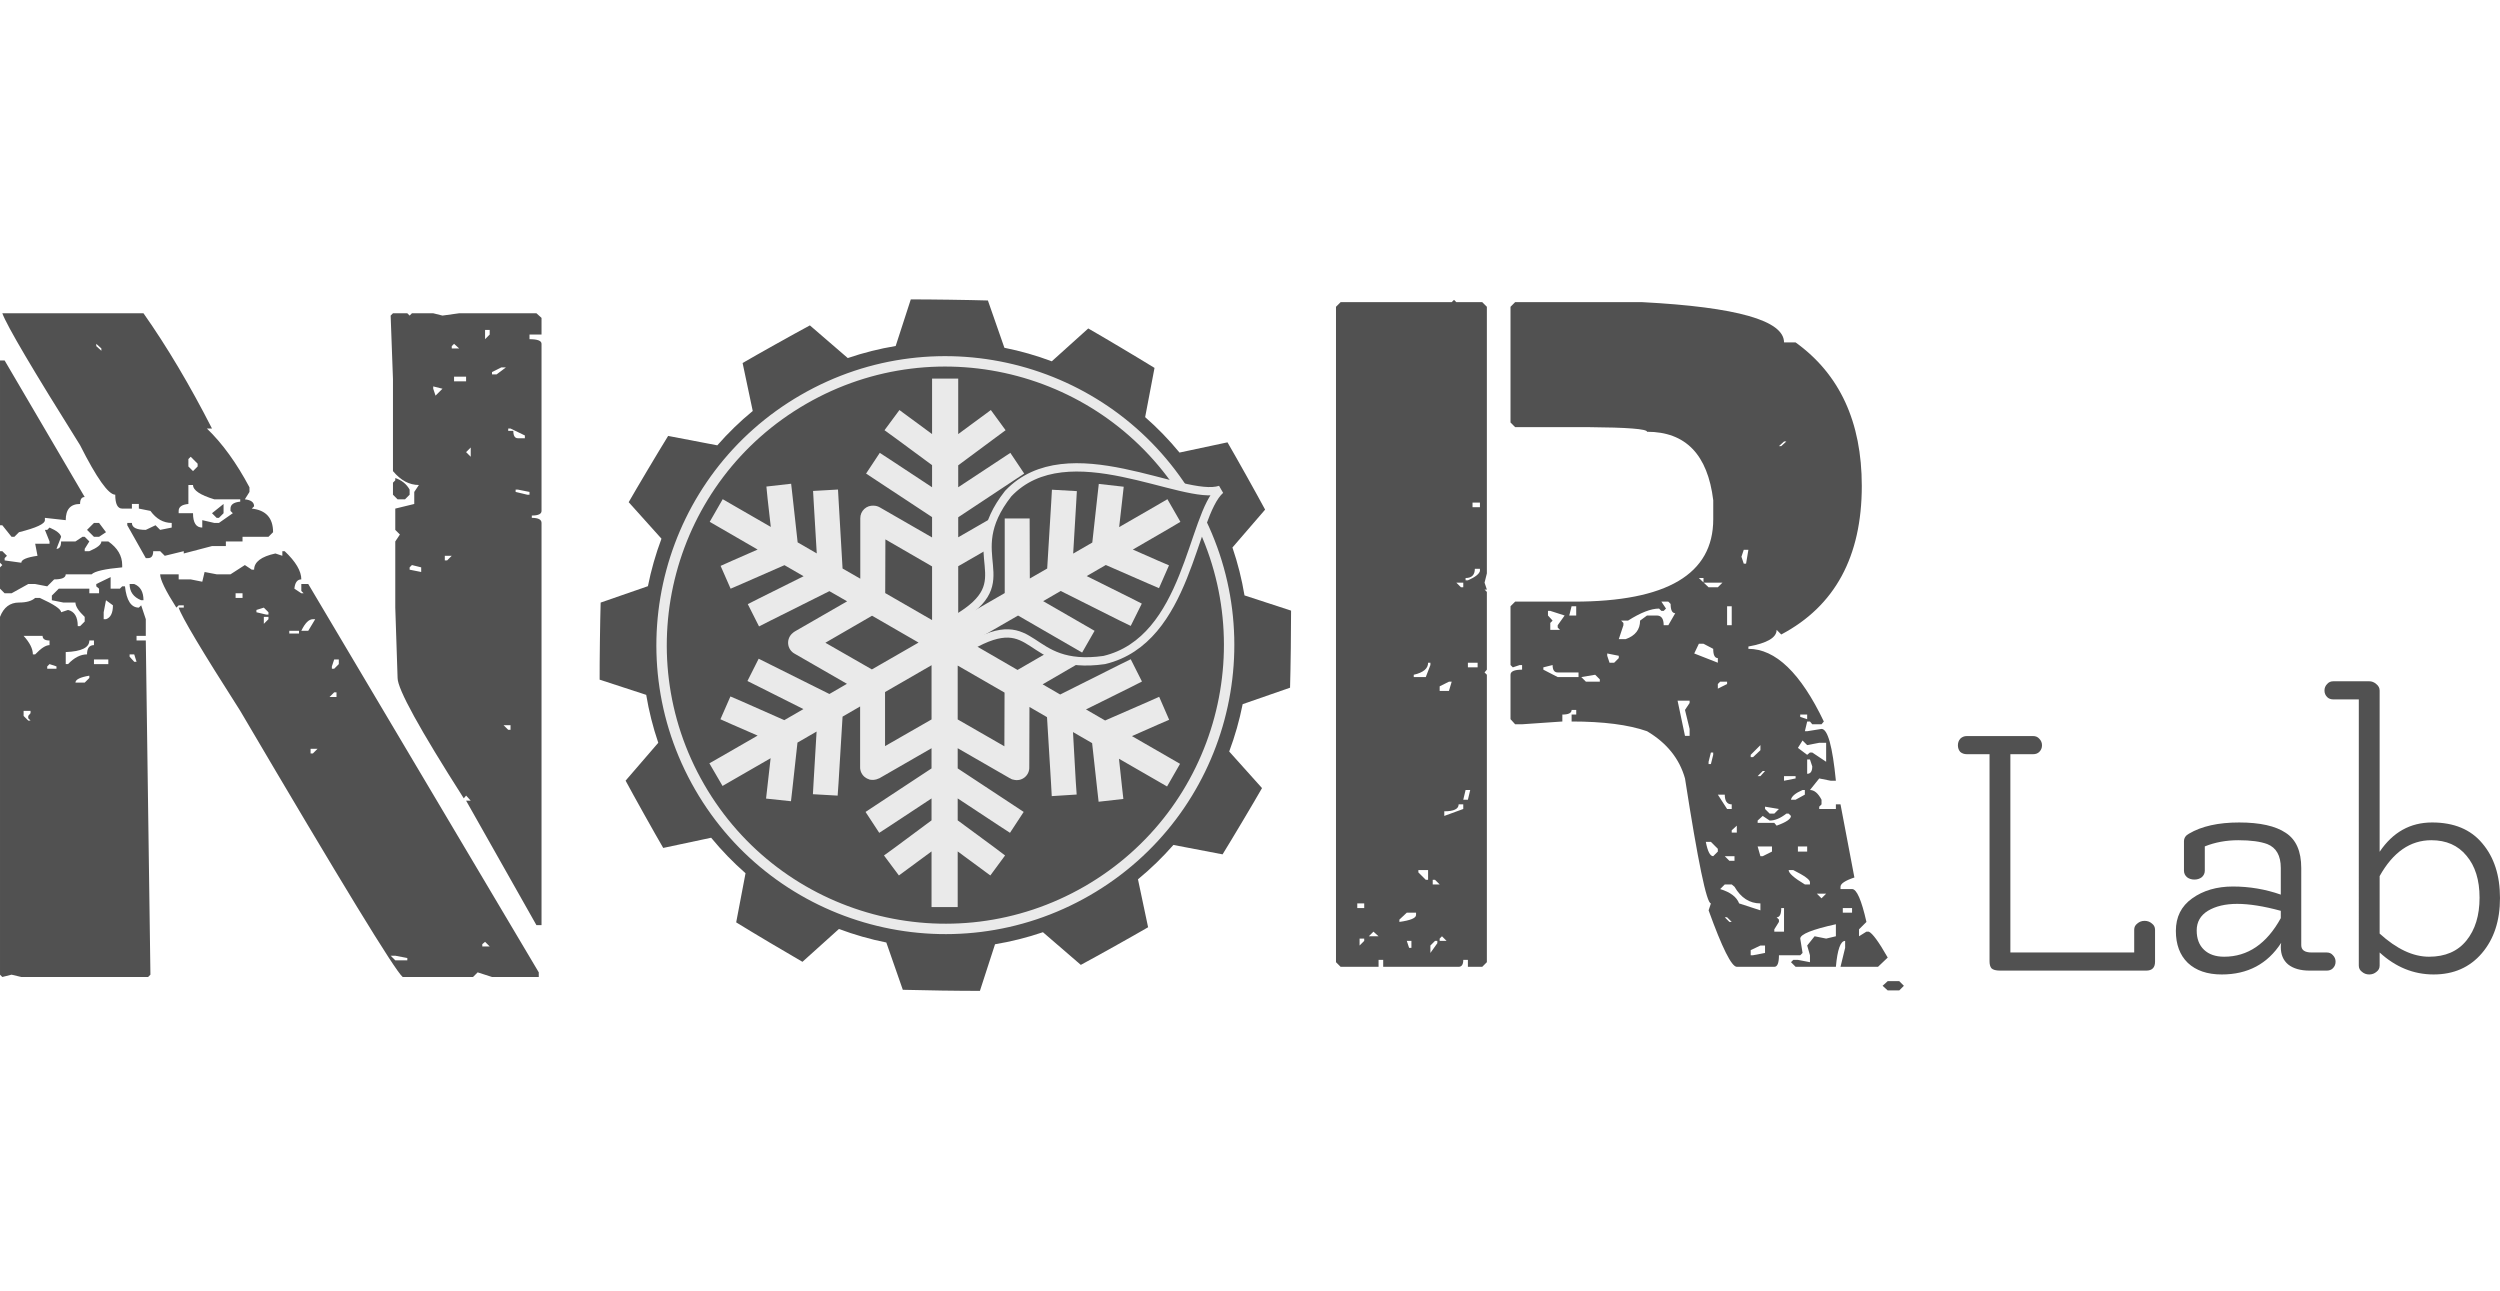
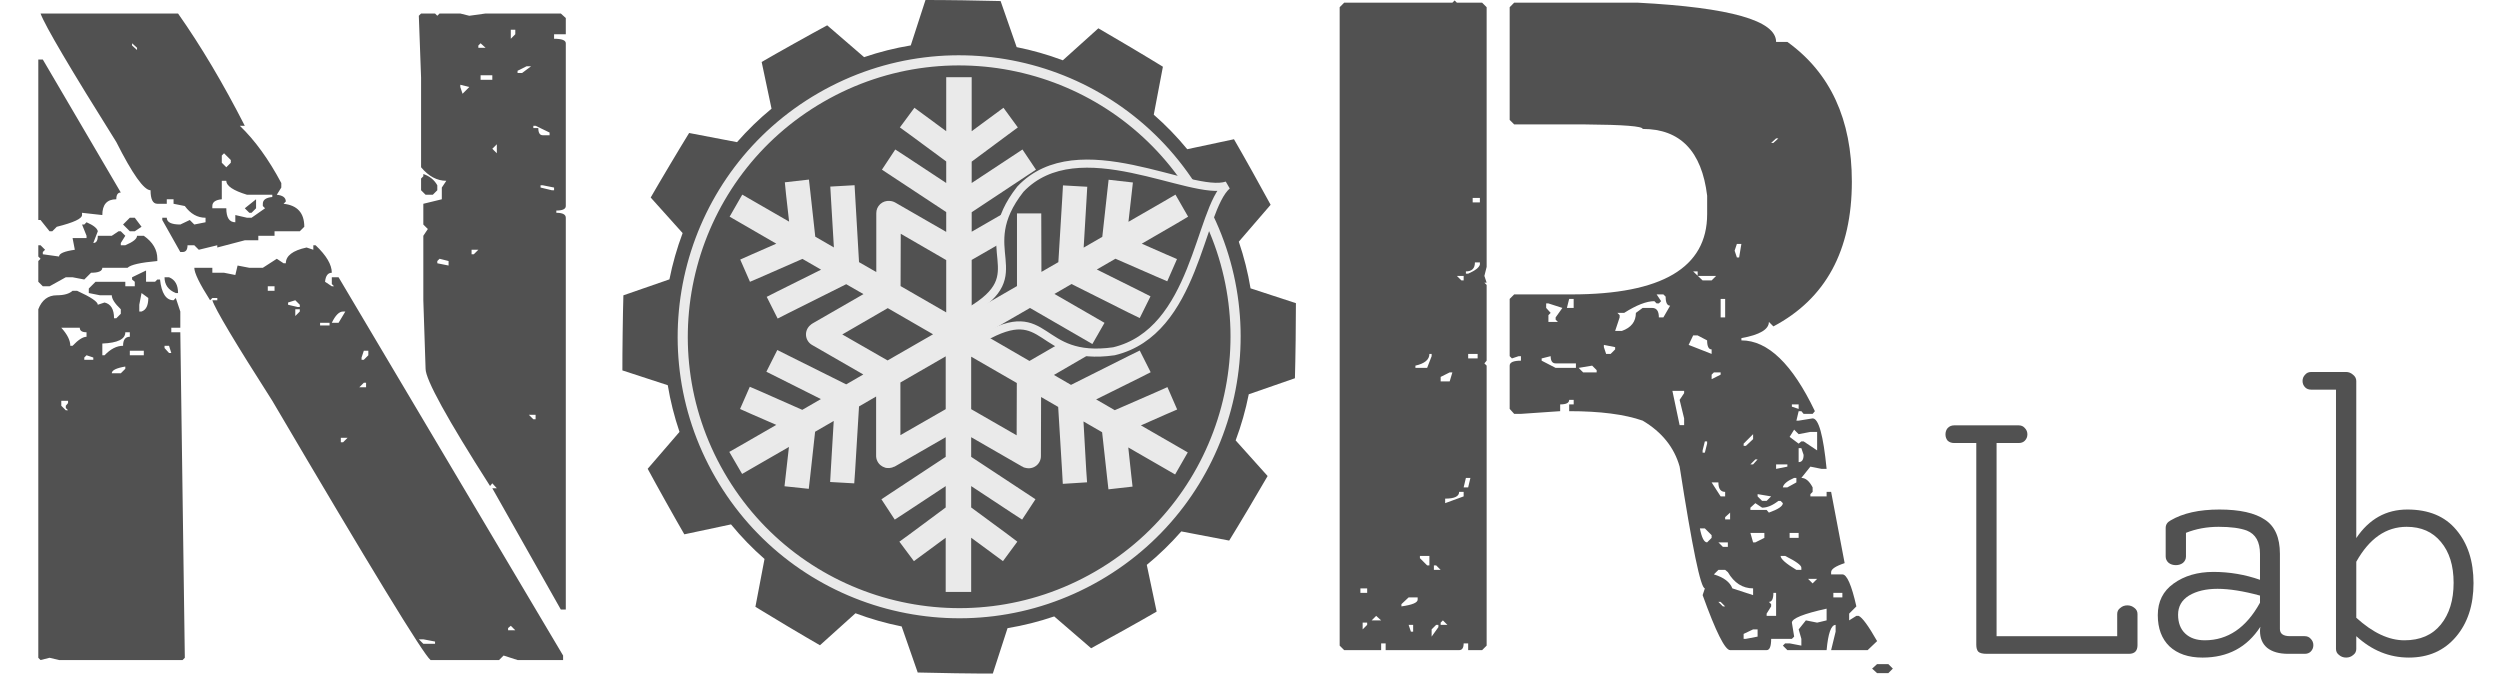
- <svg xmlns="http://www.w3.org/2000/svg" width="4tem" height="123.128" id="svg2" version="1.1">
+ <svg xmlns="http://www.w3.org/2000/svg" width="457" height="123.128" id="svg2" version="1.1">
  <defs id="defs4" />
  <g id="layer3" style="display:inline" transform="translate(-145.8036,-664.7101)" />
-   <g id="layer1" transform="translate(-145.8036,-664.7101)">
+   <g id="layer1" transform="translate(-138.8036,-664.7101)">
    <g aria-label=" " transform="translate(0.6882869,-0.852344)" style="color:#000000;font-style:normal;font-variant:normal;font-weight:500;font-stretch:normal;line-height:0.01%;font-family:'CMU Serif';-inkscape-font-specification:'CMU Serif Medium';text-indent:0;text-align:center;text-decoration:none;text-decoration-line:none;letter-spacing:0px;word-spacing:0px;text-transform:none;writing-mode:lr-tb;direction:ltr;baseline-shift:baseline;text-anchor:middle;display:inline;overflow:visible;visibility:visible;fill:#000000;fill-opacity:1;fill-rule:nonzero;stroke:none;stroke-width:1px;marker:none;enable-background:accumulate" id="flowRoot5160" />
    <g id="g3959" transform="translate(-641.6518,-54.54824)">
      <g aria-label="N" style="color:#000000;font-style:normal;font-variant:normal;font-weight:normal;font-stretch:normal;line-height:0%;font-family:Ubuntu;-inkscape-font-specification:Ubuntu;text-indent:0;text-align:center;text-decoration:none;text-decoration-line:none;letter-spacing:0px;word-spacing:0px;text-transform:none;writing-mode:lr-tb;direction:ltr;baseline-shift:baseline;text-anchor:middle;display:inline;overflow:visible;visibility:visible;fill:#515151;fill-opacity:1;fill-rule:nonzero;stroke:none;stroke-width:1px;marker:none;enable-background:accumulate" id="text3875">
        <path d="m 787.867,721.729 h 25.137 q 6.264,8.901 12.198,20.522 h -0.907 q 4.121,3.956 7.582,10.467 v 0.824 l -0.824,1.319 q 1.648,0.165 1.648,1.236 l -0.412,0.412 q 3.791,0.412 3.791,4.203 l -0.824,0.824 h -4.615 v 0.824 h -2.967 v 0.824 h -2.473 l -5.027,1.319 v -0.412 l -3.379,0.824 -0.824,-0.824 h -1.236 q 0,1.236 -0.907,1.236 h -0.412 l -3.297,-5.852 v -0.412 h 0.824 q 0,1.236 2.473,1.236 l 1.731,-0.824 0.824,0.824 2.06,-0.412 v -0.824 q -2.225,0 -3.791,-2.143 l -2.06,-0.412 v -0.824 h -1.236 v 0.824 h -1.731 q -1.236,0 -1.236,-2.473 -1.813,0 -6.264,-8.819 -12.61,-20.11 -13.846,-23.489 z m 72.115,0 0.412,0.412 0.412,-0.412 h 3.791 l 1.648,0.412 2.967,-0.412 h 13.764 l 0.907,0.824 v 2.967 h -2.143 v 0.824 q 2.143,0 2.143,0.824 v 29.753 q 0,0.824 -1.731,0.824 v 0.412 q 1.731,0 1.731,0.907 v 71.621 h -0.907 l -12.527,-22.17 h 0.824 l -0.824,-0.907 -0.412,0.494 Q 858.252,789.641 858.252,786.674 l -0.412,-12.527 v -11.786 l 0.824,-1.236 -0.824,-0.824 v -3.791 l 3.379,-0.824 v -2.143 l 0.824,-1.236 q -2.555,0 -4.615,-2.473 v -16.401 l -0.412,-11.291 0.412,-0.412 z m 13.846,2.967 v 1.648 l 0.824,-0.824 v -0.824 z m -69.23,2.473 v 0.412 l 0.907,0.824 v -0.412 z m 63.709,0 -0.412,0.412 v 0.412 h 1.319 z m -80.851,2.967 h 0.824 l 14.258,24.313 q -0.824,0 -0.824,1.236 -2.555,0 -2.555,2.885 l -3.709,-0.412 v 0.412 q 0,0.989 -4.615,2.143 l -0.824,0.824 h -0.495 l -1.648,-2.06 h -0.412 z m 87.609,2.06 v 0.412 h 0.824 l 1.648,-1.236 h -0.824 z m -6.758,0.824 v 0.824 h 2.143 v -0.824 z m -3.709,1.731 v 0.412 l 0.412,1.236 1.236,-1.236 z m 13.352,7.5 v 0.412 h 0.907 q 0,1.319 0.824,1.319 h 1.236 v -0.494 l -2.555,-1.236 z m -7.5,4.203 0.824,0.824 v -1.648 z m -49.038,0.824 -0.412,0.412 v 1.319 l 0.824,0.824 0.824,-0.824 v -0.495 z m 36.428,3.791 q 1.731,0.577 2.555,2.06 v 0.907 l -0.824,0.824 h -1.319 l -0.824,-0.824 v -2.143 l 0.412,-0.412 z m -36.84,1.236 v 3.379 q -1.731,0.165 -1.731,1.236 v 0.412 h 2.555 q 0,2.555 1.648,2.555 v -1.319 l 2.143,0.495 h 0.824 l 2.473,-1.731 -0.412,-0.412 v -0.412 q 0,-1.071 1.731,-1.236 v -0.412 h -4.615 q -3.791,-1.154 -3.791,-2.555 z m 58.269,0.824 v 0.412 l 2.06,0.495 h 0.412 v -0.495 l -2.06,-0.412 z m -52.005,2.555 v 1.648 l -0.824,0.824 h -0.412 l -0.824,-0.824 z m -23.077,3.379 h 0.907 l 1.236,1.648 -1.236,0.824 h -0.907 l -1.236,-1.236 z m -7.912,0.824 q 1.896,0.824 2.06,1.648 l -0.824,2.143 q 0.824,0 0.824,-1.319 h 2.555 l 1.236,-0.824 h 0.412 l 0.824,0.824 -0.824,1.319 v 0.412 h 0.824 q 2.143,-0.907 2.143,-1.731 h 1.236 q 2.473,1.731 2.473,4.203 v 0.412 q -4.615,0.412 -5.44,1.236 h -4.615 q 0,0.907 -2.06,0.907 l -1.236,1.236 -2.143,-0.412 h -1.236 l -2.967,1.648 h -1.236 l -0.824,-0.824 v -3.791 l 0.412,-0.412 -0.412,-0.412 v -2.06 h 0.412 l 0.824,0.824 -0.412,0.412 v 0.412 l 2.967,0.412 q 0,-0.824 2.885,-1.236 l -0.412,-2.143 h 2.555 v -0.412 l -0.824,-2.06 h 0.412 z m 41.456,4.203 h 0.412 q 2.967,2.802 2.967,5.027 -1.071,0 -1.236,1.648 l 1.236,0.824 h 0.412 l -0.412,-0.412 v -1.236 h 1.236 l 41.044,69.148 v 0.824 h -8.324 l -2.555,-0.824 -0.824,0.824 h -12.527 q -1.978,-1.566 -28.928,-47.39 -10.22,-15.989 -10.961,-18.379 h 0.907 v -0.412 h -0.907 l -0.412,0.412 q -2.885,-4.533 -2.885,-5.934 h 3.297 v 0.907 h 2.143 l 2.06,0.412 0.412,-1.731 2.143,0.412 h 2.473 l 2.555,-1.648 1.236,0.824 h 0.412 q 0,-2.06 3.791,-2.885 l 1.236,0.412 z m 28.928,0.824 v 0.824 h 0.412 l 0.824,-0.824 z m -5.852,1.648 -0.412,0.412 v 0.412 l 2.06,0.412 v -0.824 z m -53.654,4.203 h 1.648 l 0.412,-0.412 h 0.495 q 0.412,3.791 2.473,3.791 l 0.412,-0.412 0.824,2.473 v 2.967 h -1.648 v 0.824 h 1.648 l 0.824,59.505 -0.412,0.412 h -22.582 l -1.731,-0.412 -1.648,0.412 -0.412,-0.412 v -63.709 q 0.989,-2.555 3.379,-2.555 1.978,0 2.885,-0.824 h 0.824 q 3.791,1.731 3.791,2.555 l 1.236,-0.412 q 1.731,0.412 1.731,2.885 h 0.412 l 0.824,-0.824 v -0.824 q -1.648,-1.566 -1.648,-2.555 h -2.143 l -2.06,-0.412 v -0.824 l 1.236,-1.236 h 5.44 v 0.824 h 1.731 v -0.824 l -0.494,-0.412 v -0.412 l 2.555,-1.236 z m 3.379,-0.824 h 0.824 q 1.648,0.659 1.648,2.885 h -0.412 q -2.06,-0.824 -2.06,-2.885 z m 18.874,1.648 v 0.824 h 1.236 v -0.824 z m -23.077,1.236 -0.412,2.143 v 1.236 h 0.412 q 1.236,-0.412 1.236,-2.473 z m 26.786,1.731 v 0.412 l 1.731,0.412 h 0.412 v -0.412 l -0.824,-0.824 z m 1.319,1.236 v 1.236 l 0.824,-0.824 v -0.412 z m 6.676,2.473 h 1.236 l 1.236,-2.06 h -0.412 q -1.071,0 -2.06,2.06 z m -2.143,0 v 0.494 h 1.731 v -0.494 z m -47.307,0.907 q 1.648,1.813 1.648,3.297 h 0.412 q 1.566,-1.648 2.555,-1.648 v -0.824 q -1.236,0 -1.236,-0.824 z m 11.703,0.824 q 0,1.896 -4.203,2.06 v 2.143 h 0.412 q 1.648,-1.731 3.379,-1.731 0,-1.648 1.236,-1.648 v -0.824 z m 7.17,2.473 v 0.412 l 0.824,0.907 h 0.412 l -0.412,-1.319 z m -6.346,0.907 v 0.824 h 2.555 v -0.824 z m 42.775,0 -0.412,1.236 v 0.412 h 0.412 l 0.824,-0.824 v -0.824 z m -50.687,0.824 -0.412,0.412 v 0.412 h 1.648 v -0.412 z m 4.615,3.297 h 1.648 l 0.824,-0.824 v -0.412 q -2.473,0.412 -2.473,1.236 z m 45.247,2.555 h 1.236 v -0.824 h -0.412 z m -54.478,2.473 v 0.907 l 0.824,0.824 h 0.412 l -0.412,-0.412 v -0.412 l 0.412,-0.494 v -0.412 z m 85.467,2.555 0.824,0.824 h 0.412 v -0.824 z m -34.368,4.203 v 0.824 h 0.412 l 0.824,-0.824 z m 31.071,34.368 -0.494,0.412 v 0.412 h 1.319 z m -16.813,2.473 0.824,0.824 h 2.143 v -0.412 l -2.143,-0.412 z" style="font-style:normal;font-variant:normal;font-weight:normal;font-stretch:normal;font-size:168.79px;line-height:1.25;font-family:'Capture it';-inkscape-font-specification:'Capture it';text-align:start;text-anchor:start;fill:#515151;fill-opacity:1" id="path98" />
      </g>
      <g aria-label="R" style="color:#000000;font-style:normal;font-variant:normal;font-weight:normal;font-stretch:normal;line-height:0%;font-family:Ubuntu;-inkscape-font-specification:Ubuntu;text-indent:0;text-align:center;text-decoration:none;text-decoration-line:none;letter-spacing:0px;word-spacing:0px;text-transform:none;writing-mode:lr-tb;direction:ltr;baseline-shift:baseline;text-anchor:middle;display:inline;overflow:visible;visibility:visible;fill:#515151;fill-opacity:1;fill-rule:nonzero;stroke:none;stroke-width:1px;marker:none;enable-background:accumulate" id="text3879">
        <path d="m 1046.363,719.339 0.412,0.412 h 4.615 l 0.824,0.824 v 47.472 l -0.412,1.648 0.412,1.236 h -0.412 l 0.412,0.412 v 13.846 l -0.412,0.494 0.412,0.412 v 51.181 l -0.824,0.824 h -2.555 V 836.866 h -0.824 q 0,1.236 -0.824,1.236 h -13.434 V 836.866 h -0.824 v 1.236 h -6.758 l -0.824,-0.824 V 720.575 l 0.824,-0.824 h 19.78 z m 10.879,0.412 h 22.665 q 25.22,1.319 25.22,7.17 h 2.061 q 11.786,8.489 11.786,25.549 0,18.874 -14.341,26.456 l -0.824,-0.824 q 0,2.06 -5.027,2.967 v 0.412 q 7.253,0 13.434,12.94 l -0.412,0.494 h -1.648 l -0.412,-0.494 h -0.494 l -0.412,1.731 h 0.412 l 2.555,-0.412 q 1.648,0 2.555,9.231 h -0.907 l -2.06,-0.412 -1.648,2.06 q 1.154,0 2.06,1.731 v 0.824 l -0.412,0.412 v 0.412 h 2.967 v -0.824 h 0.824 l 2.473,13.022 q -2.473,0.824 -2.473,1.648 v 0.412 h 2.061 q 1.236,0 2.555,5.852 l -1.319,1.319 v 1.236 l 1.319,-0.824 h 0.412 q 0.989,0.412 3.379,4.615 l -1.731,1.648 h -6.676 l 0.824,-3.379 v -1.236 q -1.236,0 -1.648,4.615 h -7.17 l -0.824,-0.824 0.412,-0.412 h 0.824 l 2.143,0.412 v -1.236 l -0.494,-1.731 1.319,-1.648 2.06,0.412 1.731,-0.412 v -2.143 q -6.346,1.401 -6.346,2.555 l 0.412,2.555 -0.412,0.412 h -3.791 q 0,2.06 -0.824,2.06 h -6.676 q -1.401,0 -5.027,-10.055 l 0.412,-1.236 q -1.154,0 -4.615,-22.253 -1.484,-5.275 -6.758,-8.407 -4.945,-1.731 -13.434,-1.731 v -1.236 h 0.824 v -0.824 h -0.824 q 0,0.824 -1.648,0.824 v 1.236 l -7.17,0.494 h -1.236 l -0.824,-0.907 V 786.097 q 0,-0.907 2.06,-0.907 v -0.824 h -0.412 l -1.236,0.412 -0.412,-0.412 v -10.467 l 0.824,-0.824 h 10.467 q 24.808,0 24.808,-14.67 v -3.379 q -1.484,-12.198 -11.786,-12.198 0,-0.742 -10.467,-0.824 h -13.022 l -0.824,-0.824 v -20.604 z m 46.978,25.632 h 0.412 l 0.907,-0.824 h -0.412 z m -54.56,10.055 v 0.824 h 1.319 v -0.824 z m 48.296,8.407 -0.412,1.236 0.412,1.236 h 0.412 l 0.412,-2.473 z m -47.884,3.379 q 0,1.648 -1.648,1.648 v 0.412 h 0.412 q 1.896,-0.824 2.143,-1.648 v -0.412 z m 39.89,1.648 1.731,1.648 h 1.648 l 0.824,-0.824 h -3.379 v -0.824 z m -43.187,0.824 0.824,0.824 h 0.412 v -0.824 z m 36.511,3.379 0.824,1.236 -0.412,0.412 h -0.412 l -0.412,-0.412 q -2.143,0 -5.522,2.143 h -1.236 l 0.412,0.412 v 0.412 l -0.824,2.473 h 1.236 q 2.555,-0.907 2.555,-3.297 l 1.236,-0.907 h 1.731 q 1.236,0 1.236,1.731 h 0.824 l 1.236,-2.143 q -0.824,0 -0.824,-1.648 l -0.412,-0.412 z m -15.989,0.824 -0.412,1.648 h 1.236 v -1.648 z m 27.692,0 v 3.379 h 0.824 v -3.379 z m -31.895,0.824 v 0.824 l 0.824,0.907 -0.412,0.412 v 1.236 h 1.731 l -0.412,-0.412 v -0.412 l 1.236,-1.731 -2.555,-0.824 z m 26.868,5.852 -0.824,1.731 4.203,1.648 v -0.824 q -0.824,0 -0.824,-1.648 l -1.731,-0.907 z m -16.319,2.143 0.412,1.236 h 0.824 l 0.824,-0.824 v -0.412 l -2.06,-0.412 z m -31.895,1.236 q 0,1.566 -2.555,2.143 v 0.412 h 2.143 l 0.824,-2.143 v -0.412 z m 7.088,0 v 0.824 h 1.731 v -0.824 z m 13.434,0.824 v 0.412 l 2.555,1.319 h 3.709 v -0.824 h -3.709 q -0.907,0 -0.907,-1.319 z m 6.758,1.731 0.824,0.824 h 2.473 v -0.412 l -0.824,-0.824 z m -25.22,1.648 v 0.824 h 1.648 l 0.494,-1.648 h -0.494 z m 49.945,-0.824 -0.412,0.412 v 0.824 l 1.648,-0.824 v -0.412 z m -7.582,3.379 1.319,6.264 h 0.824 v -1.236 l -0.824,-3.379 0.824,-1.236 v -0.412 z m 21.84,2.473 v 0.412 l 1.236,0.412 v -0.824 z m 0.412,4.615 -0.824,1.319 1.648,1.236 0.494,-0.412 h 0.412 l 2.473,1.648 v -3.379 h -1.236 l -2.143,0.412 z m -9.231,2.555 v 0.412 h 0.412 l 1.319,-1.236 v -0.907 z m -7.088,-0.412 -0.412,1.648 v 0.412 h 0.412 l 0.412,-1.648 v -0.412 z m 17.143,1.236 v 2.555 q 0.907,0 0.907,-1.319 l -0.412,-1.236 z m -8.819,2.967 h 0.494 l 0.824,-0.907 h -0.412 z m 4.698,0 v 0.824 l 2.061,-0.412 v -0.412 z m -56.703,2.473 -0.412,1.731 h 0.824 l 0.412,-1.731 z m 57.939,1.731 h 0.824 l 1.648,-0.907 v -0.824 h -0.412 q -1.896,0.824 -2.06,1.731 z m -13.022,-0.907 1.648,2.555 h 0.824 v -0.824 q -1.236,0 -1.236,-1.731 z m -46.154,1.731 q 0,1.236 -2.555,1.236 v 0.824 l 3.379,-1.236 v -0.824 z m 54.56,0.412 v 0.412 l 0.824,0.824 h 0.824 l 0.824,-0.824 z m 0.824,2.473 -1.236,-0.824 -0.907,0.824 v 0.412 h 2.967 l 0.412,0.495 q 2.555,-0.907 2.555,-1.731 l -0.412,-0.412 h -0.412 q -1.566,1.236 -2.967,1.236 z m -6.758,1.731 v 0.412 h 0.907 v -1.236 z m -4.615,2.06 q 0.494,2.555 1.319,2.555 l 0.824,-0.824 v -0.494 l -1.236,-1.236 z m 9.231,0.824 0.494,1.731 h 0.412 l 1.648,-0.824 v -0.907 z m 7.17,0 v 0.907 h 1.648 v -0.907 z m -13.022,1.731 0.824,0.824 h 0.907 v -0.824 z m -54.56,2.473 v 0.412 l 1.319,1.319 h 0.412 v -1.731 z m 65.934,0 q 0,0.824 2.885,2.555 h 0.907 v -0.412 q 0,-0.659 -2.967,-2.143 z m -63.379,1.731 v 0.824 h 1.236 l -0.824,-0.824 z m 51.181,1.648 q 2.72,0.824 3.379,2.555 l 3.791,1.236 v -1.236 q -2.885,0 -4.615,-2.967 l -0.494,-0.412 h -1.236 z m 17.225,0.824 0.824,0.824 0.824,-0.824 z m -81.84,1.731 v 0.824 h 1.236 v -0.824 z m 75.494,0.824 q 0,1.648 -0.824,1.648 l 0.412,0.412 v 0.412 l -0.824,1.319 v 0.412 h 1.731 v -4.203 z m 10.961,0 v 0.824 h 1.648 v -0.824 z m -78.956,2.06 v 0.412 q 2.967,-0.412 2.967,-1.236 v -0.412 h -1.648 z m 57.939,-0.412 0.824,0.824 h 0.412 l -0.824,-0.824 z m -63.379,3.379 h 1.731 l -0.907,-0.824 z m 13.022,0 -0.412,0.412 v 0.412 h 1.236 z m -14.67,0.412 v 1.236 l 0.824,-0.824 v -0.412 z m 8.406,0.412 0.412,1.236 h 0.412 v -1.236 z m 5.027,0 -0.824,0.824 v 1.319 l 1.236,-1.731 v -0.412 z m 56.209,1.648 v 0.907 h 0.412 l 2.143,-0.412 v -1.319 h -0.824 z m 24.395,5.522 h 2.06 l 0.824,0.824 -0.824,0.824 h -2.06 l -0.907,-0.824 z" style="font-style:normal;font-variant:normal;font-weight:normal;font-stretch:normal;font-size:168.79px;line-height:1.25;font-family:'Capture it';-inkscape-font-specification:'Capture it';text-align:start;text-anchor:start;fill:#515151;fill-opacity:1" id="path101" />
      </g>
      <g aria-label="Lab" style="color:#000000;font-style:normal;font-variant:normal;font-weight:normal;font-stretch:normal;line-height:0%;font-family:Ubuntu;-inkscape-font-specification:Ubuntu;text-indent:0;text-align:center;text-decoration:none;text-decoration-line:none;letter-spacing:0px;word-spacing:0px;text-transform:none;writing-mode:lr-tb;direction:ltr;baseline-shift:baseline;text-anchor:middle;display:inline;overflow:visible;visibility:visible;fill:#515151;fill-opacity:1;fill-rule:nonzero;stroke:none;stroke-width:1px;marker:none;enable-background:accumulate" id="text3955">
        <path d="m 1171.191,831.496 v 5.702 q 0,1.58 -1.58,1.58 h -25.966 q -1.168,0 -1.58,-0.412 -0.344,-0.412 -0.344,-1.236 v -36.888 h -4.053 q -0.687,0 -1.168,-0.412 -0.412,-0.481 -0.412,-1.168 0,-0.687 0.412,-1.168 0.481,-0.481 1.168,-0.481 h 11.815 q 0.687,0 1.099,0.481 0.481,0.481 0.481,1.168 0,0.687 -0.481,1.168 -0.412,0.412 -1.099,0.412 h -4.053 v 35.308 h 22.05 v -4.053 q 0,-0.687 0.55,-1.099 0.549,-0.481 1.305,-0.481 0.756,0 1.305,0.481 0.55,0.412 0.55,1.099 z" style="font-style:normal;font-variant:normal;font-weight:normal;font-stretch:normal;font-size:68.693px;line-height:1.25;font-family:Flamenco;-inkscape-font-specification:Flamenco;text-align:start;text-anchor:start;fill:#515151;fill-opacity:1" id="path104" />
        <path d="m 1193.583,828.13 q -4.534,-1.236 -7.762,-1.236 -3.16,0 -5.221,1.236 -1.992,1.236 -1.992,3.503 0,2.198 1.305,3.435 1.305,1.236 3.572,1.236 6.32,0 10.098,-6.869 z m 5.495,7.419 h 2.679 q 0.687,0 1.099,0.481 0.481,0.481 0.481,1.168 0,0.687 -0.481,1.168 -0.412,0.412 -1.099,0.412 h -3.022 q -2.473,0 -3.847,-1.099 -1.305,-1.099 -1.305,-3.091 0,-0.343 0.069,-0.756 -3.641,5.633 -10.579,5.633 -3.847,0 -6.045,-2.061 -2.129,-2.061 -2.129,-5.702 0,-3.709 2.885,-5.77 2.954,-2.129 7.281,-2.129 4.396,0 8.518,1.443 v -4.74 q 0,-3.297 -2.404,-4.259 -1.855,-0.687 -5.152,-0.687 -3.229,0 -5.976,1.099 v 4.328 q 0,0.687 -0.549,1.168 -0.549,0.412 -1.305,0.412 -0.756,0 -1.305,-0.412 -0.55,-0.481 -0.55,-1.168 v -5.221 q 0,-0.893 0.893,-1.374 3.366,-1.992 8.93,-1.992 5.564,0 8.312,1.855 2.748,1.786 2.748,6.251 v 13.739 q 0,1.305 1.855,1.305 z" style="font-style:normal;font-variant:normal;font-weight:normal;font-stretch:normal;font-size:68.693px;line-height:1.25;font-family:Flamenco;-inkscape-font-specification:Flamenco;text-align:start;text-anchor:start;fill:#515151;fill-opacity:1" id="path106" />
        <path d="m 1211.184,832.183 q 4.534,4.122 8.793,4.122 4.328,0 6.663,-2.885 2.336,-2.885 2.336,-7.625 0,-4.74 -2.336,-7.488 -2.267,-2.748 -6.251,-2.748 -5.633,0 -9.205,6.388 z m -3.709,-41.697 h -4.534 q -0.687,0 -1.099,-0.412 -0.481,-0.481 -0.481,-1.168 0,-0.687 0.481,-1.168 0.412,-0.481 1.099,-0.481 h 6.388 q 0.687,0 1.236,0.481 0.618,0.481 0.618,1.168 v 28.714 q 3.503,-5.221 9.342,-5.221 5.839,0 8.93,3.709 3.16,3.709 3.16,9.754 0,6.045 -3.228,9.823 -3.229,3.778 -8.587,3.778 -5.358,0 -9.617,-3.916 v 2.336 q 0,0.687 -0.55,1.099 -0.549,0.481 -1.305,0.481 -0.756,0 -1.305,-0.481 -0.55,-0.412 -0.55,-1.099 z" style="font-style:normal;font-variant:normal;font-weight:normal;font-stretch:normal;font-size:68.693px;line-height:1.25;font-family:Flamenco;-inkscape-font-specification:Flamenco;text-align:start;text-anchor:start;fill:#515151;fill-opacity:1" id="path108" />
      </g>
      <g transform="matrix(0.1853055,0.3209585,-0.3209585,0.1853055,980.554,662.5223)" id="g5767-0">
        <path style="fill:#515151;fill-opacity:1;fill-rule:evenodd;stroke:none" d="m 540.831,427.136 -7.271,22.423 c -7.904,1.304 -15.577,3.262 -22.998,5.783 L 492.332,439.616 c -7.6,4.079 -25.452,14.075 -32.333,18.094 l 4.904,23.066 c -6.108,5.029 -11.797,10.527 -17.012,16.471 l -23.641,-4.498 c -4.543,7.332 -15.025,24.904 -18.973,31.825 l 15.761,17.485 c -2.761,7.347 -4.94,14.974 -6.494,22.829 l -22.694,7.914 c -0.268,8.621 -0.548,29.065 -0.507,37.034 l 22.389,7.305 c 1.304,7.904 3.262,15.577 5.783,22.998 l -15.727,18.196 c 4.079,7.6 14.075,25.452 18.094,32.333 l 23.066,-4.87 c 5.039,6.12 10.547,11.822 16.505,17.046 l -4.532,23.607 c 7.332,4.543 24.904,14.991 31.825,18.94 l 17.519,-15.727 c 7.347,2.759 14.975,4.939 22.829,6.494 l 7.914,22.694 c 8.621,0.268 29.065,0.548 37.034,0.507 l 7.271,-22.389 c 7.915,-1.306 15.602,-3.257 23.032,-5.783 l 18.196,15.693 c 7.6,-4.079 25.452,-14.075 32.333,-18.094 l -4.904,-23.066 c 6.106,-5.029 11.798,-10.528 17.012,-16.471 l 23.641,4.498 c 4.543,-7.332 15.025,-24.904 18.973,-31.825 l -15.761,-17.485 c 2.76,-7.346 4.94,-14.975 6.494,-22.829 l 22.694,-7.914 c 0.268,-8.621 0.548,-29.065 0.507,-37.034 l -22.389,-7.305 c -1.304,-7.898 -3.263,-15.583 -5.783,-22.998 l 15.727,-18.196 c -4.079,-7.6 -14.075,-25.452 -18.094,-32.333 l -23.1,4.87 c -5.021,-6.094 -10.538,-11.772 -16.471,-16.978 l 4.532,-23.675 c -7.332,-4.543 -24.904,-14.991 -31.825,-18.94 l -17.519,15.727 c -7.346,-2.759 -14.974,-4.944 -22.829,-6.494 l -7.914,-22.694 c -8.621,-0.268 -29.065,-0.548 -37.034,-0.507 z" id="path3428-92" transform="translate(-314.41,-375.7767)" />
        <path transform="matrix(1.046157,0,0,1.046157,17.93282,5.28453)" style="fill:none;stroke:#eaeaea;stroke-width:4.779;stroke-linecap:butt;stroke-linejoin:miter;stroke-miterlimit:4;stroke-dasharray:none;stroke-opacity:1" d="M 345.472,202.824 A 130.31,130.31 0 0 1 215.162,333.134 130.31,130.31 0 0 1 84.853,202.824 130.31,130.31 0 0 1 215.162,72.514 130.31,130.31 0 0 1 345.472,202.824 Z" id="path3430-5" />
        <g id="g3432-4">
          <path style="color:#000000;font-style:normal;font-variant:normal;font-weight:normal;font-stretch:normal;font-size:medium;line-height:normal;font-family:Sans;-inkscape-font-specification:Sans;text-indent:0;text-align:start;text-decoration:none;text-decoration-line:none;letter-spacing:normal;word-spacing:normal;text-transform:none;writing-mode:lr-tb;direction:ltr;baseline-shift:baseline;text-anchor:start;display:inline;overflow:visible;visibility:visible;fill:#eaeaea;fill-opacity:1;stroke:none;stroke-width:12.555;marker:none;enable-background:accumulate" d="m 87.938,451.156 v 2.312 7.562 L 83.906,458.062 82.125,456.75 l -2.656,3.594 1.812,1.312 6.656,4.906 V 470.5 L 80.5,465.594 78.625,464.375 l -2.438,3.688 1.844,1.219 9.906,6.531 v 3.625 l -9.281,-5.344 a 2.224,2.224 0 0 0 -1.062,-0.312 2.224,2.224 0 0 0 -2.438,2.25 v 10.75 L 72,484.969 71.312,473.125 l -0.125,-2.219 -4.438,0.25 0.125,2.219 0.531,8.906 L 64,480.312 l -0.906,-8.219 -0.25,-2.219 -4.406,0.5 0.219,2.219 0.562,4.969 -6.562,-3.781 -2,-1.156 -2.312,4.031 2,1.156 6.531,3.781 -4.562,2 -2.031,0.906 1.781,4.062 2.031,-0.875 7.562,-3.312 3.406,1.969 -7.969,3.969 -1.969,1 2,3.969 1.969,-1 10.562,-5.281 3.156,1.812 -9.281,5.344 a 2.224,2.224 0 0 0 -0.281,0.188 2.224,2.224 0 0 0 -0.031,0.031 2.224,2.224 0 0 0 -0.031,0.031 2.224,2.224 0 0 0 0.312,3.75 l 9.281,5.344 -3.125,1.812 -10.594,-5.281 -2,-1 -2,3.969 2,1 7.969,4 -3.406,1.969 -7.562,-3.344 -2.031,-0.875 -1.781,4.062 2.031,0.906 4.594,2 -6.562,3.781 -2.031,1.156 2.344,4.031 2,-1.156 6.562,-3.781 -0.562,4.969 -0.25,2.219 4.438,0.469 0.25,-2.188 0.906,-8.25 L 67.375,514 l -0.531,8.938 -0.125,2.219 4.406,0.25 0.156,-2.219 L 72,511.344 l 3.125,-1.812 v 10.75 a 2.224,2.224 0 0 0 0.938,1.906 2.224,2.224 0 0 0 0.031,0 2.224,2.224 0 0 0 0.156,0.125 2.224,2.224 0 0 0 0.031,0 2.224,2.224 0 0 0 0.156,0.094 2.224,2.224 0 0 0 0.031,0 2.224,2.224 0 0 0 0.375,0.156 2.224,2.224 0 0 0 0.062,0 2.224,2.224 0 0 0 0.156,0.031 2.224,2.224 0 0 0 0.906,-0.062 2.224,2.224 0 0 0 0.188,-0.062 2.224,2.224 0 0 0 0.219,-0.094 2.224,2.224 0 0 0 0.031,0 2.224,2.224 0 0 0 0.156,-0.062 l 9.281,-5.344 v 3.594 l -9.906,6.531 -1.844,1.219 2.438,3.719 1.875,-1.219 7.438,-4.906 v 3.906 l -6.656,4.938 -1.812,1.312 2.656,3.562 1.781,-1.312 4.031,-2.969 v 7.594 2.312 H 92.5 v -2.312 -7.594 l 4.031,2.969 1.781,1.312 2.625,-3.562 L 99.156,534.719 92.5,529.812 v -3.906 l 7.438,4.906 1.875,1.219 2.438,-3.719 -1.844,-1.219 L 92.5,520.562 v -3.594 l 9.281,5.344 a 2.224,2.224 0 0 0 0.156,0.062 2.224,2.224 0 0 0 0.062,0.062 2.224,2.224 0 0 0 0.344,0.125 2.224,2.224 0 0 0 0.062,0 2.224,2.224 0 0 0 2.844,-2.219 l 0.031,-10.719 3.125,1.812 0.719,11.812 0.125,2.25 4.438,-0.281 -0.156,-2.219 -0.5,-8.906 3.406,1.969 0.906,8.219 0.25,2.219 L 122,526 l -0.25,-2.219 -0.531,-4.938 6.562,3.781 2,1.156 2.312,-4.031 -2,-1.156 -6.562,-3.781 4.594,-2.031 2.031,-0.875 -1.781,-4.094 -2.031,0.906 -7.594,3.312 -3.406,-1.969 8,-3.969 1.969,-1 -2,-3.969 -1.969,0.969 -10.594,5.312 -3.125,-1.812 9.25,-5.375 a 2.224,2.224 0 0 0 0.812,-3.062 2.224,2.224 0 0 0 -3.031,-0.781 l -11.5,6.656 -10.25,-5.938 0.031,-0.062 -0.344,-0.188 V 484.562 l 11.5,-6.625 a 2.224,2.224 0 0 0 0.844,-3.094 2.224,2.224 0 0 0 -3.062,-0.781 l -9.281,5.344 v -3.562 l 9.906,-6.562 1.844,-1.219 -2.469,-3.688 -1.844,1.219 -7.438,4.906 v -3.906 l 6.656,-4.938 1.781,-1.312 -2.625,-3.594 -1.781,1.312 -4.031,2.969 v -7.562 -2.312 z m -8.312,28.625 8.312,4.812 v 9.562 l -8.344,-4.812 z m -2.375,13.594 8.281,4.781 -8.312,4.781 -8.281,-4.75 z m 10.594,8.812 v 9.656 l -8.281,4.75 v -9.625 z M 92.5,502.25 l 8.344,4.812 -0.031,9.562 -8.312,-4.781 V 502.25 Z" id="path3436-0" transform="matrix(1.349123,-2.33675,2.33675,1.349123,-1043.937,-244.2023)" />
          <g id="g5867-5">
            <path style="color:#000000;display:inline;overflow:visible;visibility:visible;fill:#515151;fill-opacity:1;stroke:#eaeaea;stroke-width:4;stroke-linecap:butt;stroke-linejoin:miter;stroke-miterlimit:4;stroke-dasharray:none;stroke-dashoffset:0;stroke-opacity:1;marker:none;enable-background:accumulate" d="m 249.39,207.599 c 0.059,-37.917 23.47,-16.56 37.999,-52.665 11.862,-39.852 -39.333,-71.139 -42.942,-89.232 -3.609,18.156 -61.232,49.38 -49.371,89.232 14.529,36.105 39.597,14.083 39.656,52 z" id="path3535-9" />
            <path transform="matrix(1.349123,-2.33675,2.33675,1.349123,-1043.937,-244.2023)" id="path3537-4" d="m 117.625,469.906 -0.25,2.219 -0.906,8.219 -3.406,1.969 0.531,-8.906 0.125,-2.219 -4.438,-0.25 -0.125,2.219 -0.719,11.812 -3.094,1.781 -0.031,-10.688 h -4.438 v 13.281 l -11.312,6.531 -2.031,1.188 2.344,4.031 2,-1.188 11.375,-6.562 11.406,6.594 2.219,-3.875 -9.156,-5.281 3.125,-1.812 10.469,5.25 2,0.969 1.969,-3.969 -1.969,-1 -7.844,-3.906 3.406,-1.969 7.438,3.25 2.031,0.875 1.781,-4.062 -2.031,-0.875 -4.406,-1.938 6.469,-3.75 2,-1.188 -2.312,-4.031 -2.031,1.188 -6.562,3.781 0.562,-4.969 0.25,-2.219 -4.438,-0.5 z" style="color:#000000;font-style:normal;font-variant:normal;font-weight:normal;font-stretch:normal;font-size:medium;line-height:normal;font-family:Sans;-inkscape-font-specification:Sans;text-indent:0;text-align:start;text-decoration:none;text-decoration-line:none;letter-spacing:normal;word-spacing:normal;text-transform:none;writing-mode:lr-tb;direction:ltr;baseline-shift:baseline;text-anchor:start;display:inline;overflow:visible;visibility:visible;fill:#eaeaea;fill-opacity:1;stroke:none;stroke-width:12.555;marker:none;enable-background:accumulate" />
          </g>
        </g>
      </g>
    </g>
  </g>
</svg>
